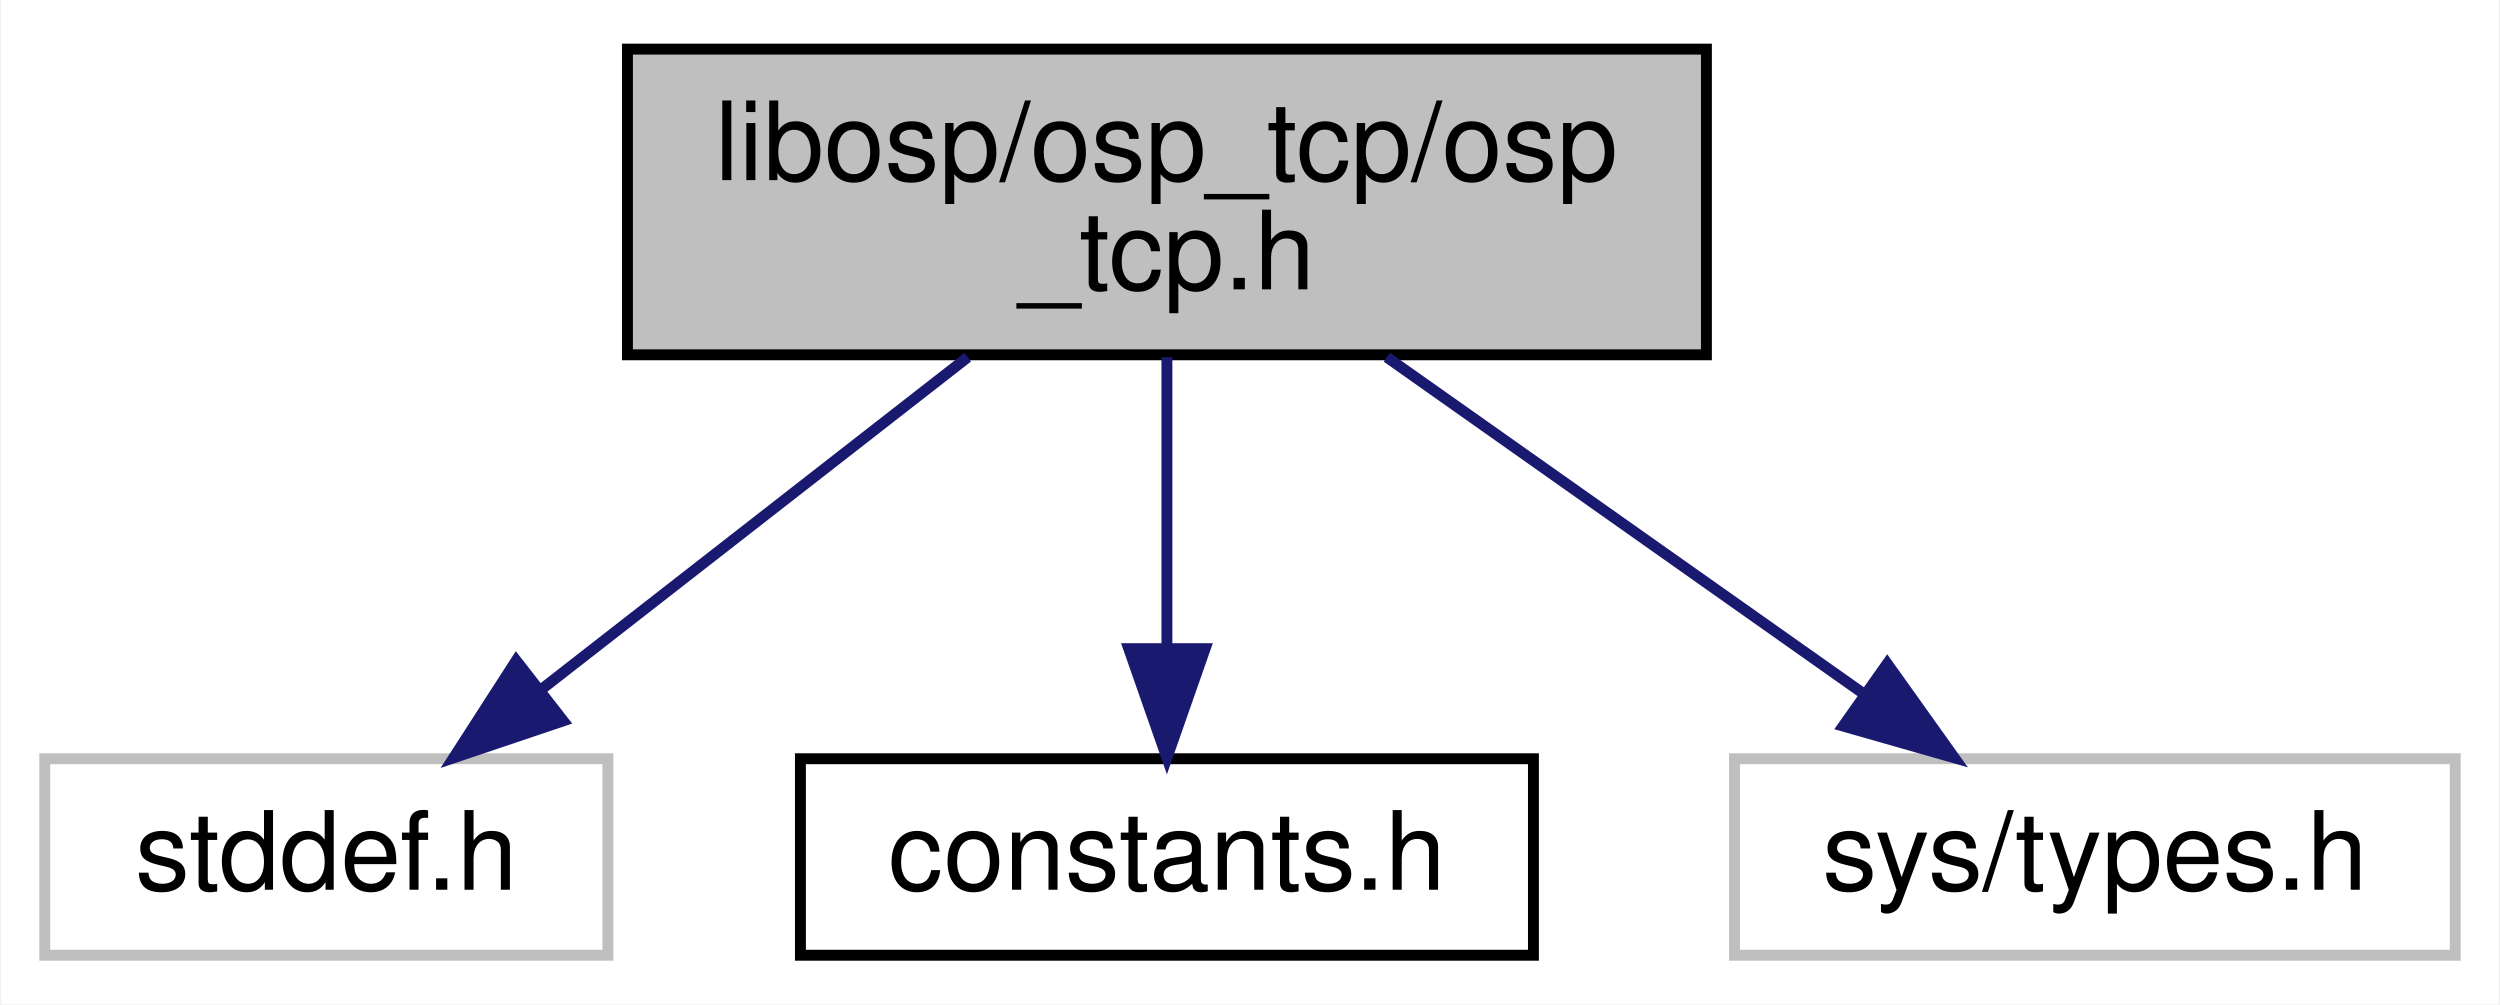
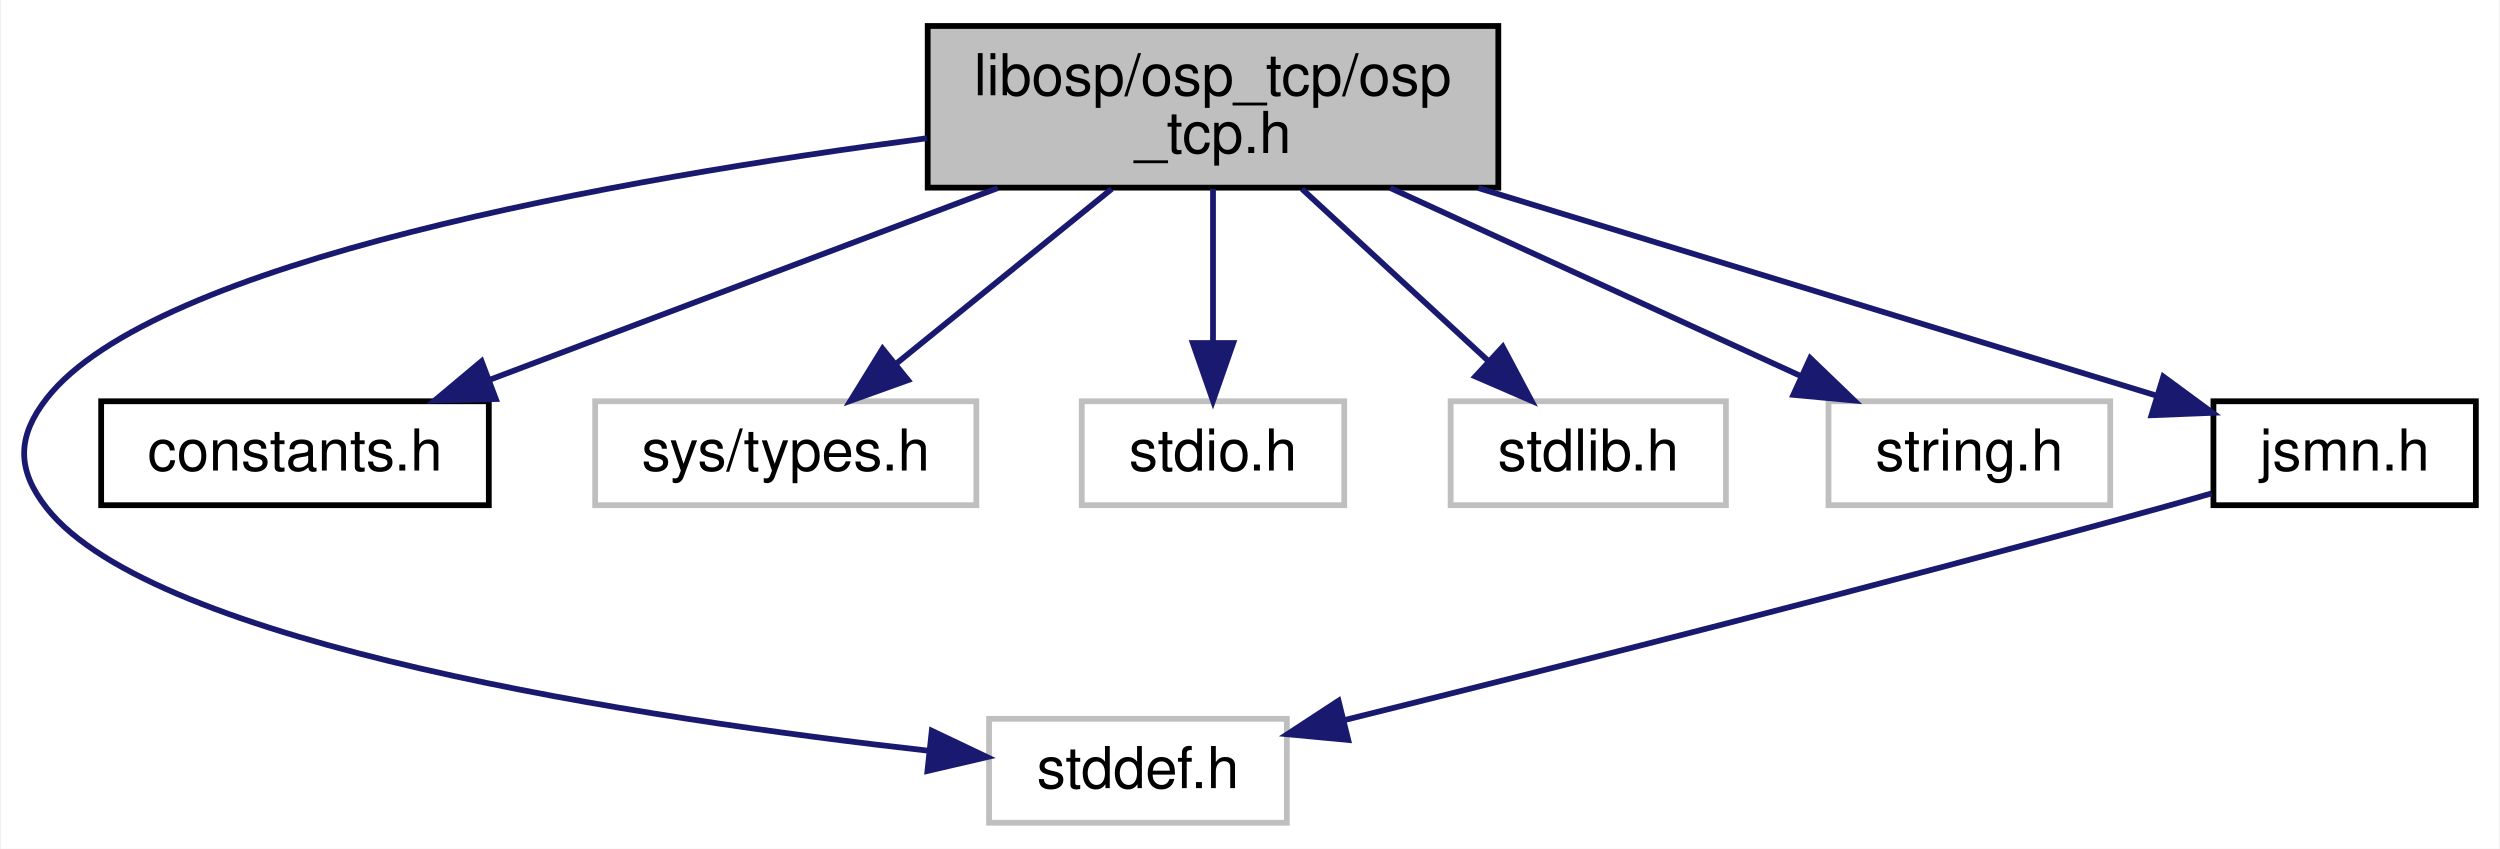
- <svg xmlns="http://www.w3.org/2000/svg" xmlns:xlink="http://www.w3.org/1999/xlink" width="229pt" height="92pt" viewBox="0.00 0.00 228.80 92.00">
-   <g id="graph0" class="graph" transform="scale(1 1) rotate(0) translate(4 88)">
-     <polygon fill="#ffffff" stroke="transparent" points="-4,4 -4,-88 224.8,-88 224.8,4 -4,4" />
+ <svg xmlns="http://www.w3.org/2000/svg" xmlns:xlink="http://www.w3.org/1999/xlink" width="433pt" height="147pt" viewBox="0.00 0.00 432.64 147.00">
+   <g id="graph0" class="graph" transform="scale(1 1) rotate(0) translate(4 143)">
+     <polygon fill="#ffffff" stroke="transparent" points="-4,4 -4,-143 428.639,-143 428.639,4 -4,4" />
    <g id="node1" class="node">
-       <polygon fill="#bfbfbf" stroke="#000000" points="53.374,-55.5 53.374,-83.5 152.207,-83.5 152.207,-55.5 53.374,-55.5" />
-       <text text-anchor="start" x="61.374" y="-71.5" font-family="Helvetica,sans-Serif" font-size="10.00" fill="#000000">libosp/osp_tcp/osp</text>
-       <text text-anchor="middle" x="102.79" y="-61.5" font-family="Helvetica,sans-Serif" font-size="10.00" fill="#000000">_tcp.h</text>
+       <polygon fill="#bfbfbf" stroke="#000000" points="156.496,-110.5 156.496,-138.5 255.328,-138.5 255.328,-110.5 156.496,-110.5" />
+       <text text-anchor="start" x="164.496" y="-126.5" font-family="Helvetica,sans-Serif" font-size="10.00" fill="#000000">libosp/osp_tcp/osp</text>
+       <text text-anchor="middle" x="205.912" y="-116.5" font-family="Helvetica,sans-Serif" font-size="10.00" fill="#000000">_tcp.h</text>
    </g>
    <g id="node2" class="node">
-       <polygon fill="#ffffff" stroke="#bfbfbf" points="0,-.5 0,-18.5 51.581,-18.5 51.581,-.5 0,-.5" />
-       <text text-anchor="middle" x="25.791" y="-6.5" font-family="Helvetica,sans-Serif" font-size="10.00" fill="#000000">stddef.h</text>
+       <polygon fill="#ffffff" stroke="#bfbfbf" points="167.122,-.5 167.122,-18.5 218.703,-18.5 218.703,-.5 167.122,-.5" />
+       <text text-anchor="middle" x="192.912" y="-6.5" font-family="Helvetica,sans-Serif" font-size="10.00" fill="#000000">stddef.h</text>
    </g>
    <g id="edge1" class="edge">
-       <path fill="none" stroke="#191970" d="M84.543,-55.281C72.805,-46.134 57.556,-34.252 45.535,-24.885" />
-       <polygon fill="#191970" stroke="#191970" points="47.488,-21.97 37.449,-18.584 43.185,-27.491 47.488,-21.97" />
+       <path fill="none" stroke="#191970" d="M156.379,-119.06C102.79,-112.033 22.488,-97.791 3.912,-74 -1.285,-67.344 -1.314,-61.633 3.912,-55 22.582,-31.301 107.355,-18.512 156.796,-12.953" />
+       <polygon fill="#191970" stroke="#191970" points="157.207,-16.429 166.773,-11.875 156.455,-9.47 157.207,-16.429" />
    </g>
    <g id="node3" class="node">
      <g id="a_node3">
        <a xlink:href="constants_8h.html" target="_top" xlink:title="constants.h">
-           <polygon fill="#ffffff" stroke="#000000" points="69.219,-.5 69.219,-18.5 136.362,-18.5 136.362,-.5 69.219,-.5" />
-           <text text-anchor="middle" x="102.79" y="-6.5" font-family="Helvetica,sans-Serif" font-size="10.00" fill="#000000">constants.h</text>
+           <polygon fill="#ffffff" stroke="#000000" points="13.341,-55.5 13.341,-73.5 80.483,-73.5 80.483,-55.5 13.341,-55.5" />
+           <text text-anchor="middle" x="46.912" y="-61.5" font-family="Helvetica,sans-Serif" font-size="10.00" fill="#000000">constants.h</text>
        </a>
      </g>
    </g>
    <g id="edge2" class="edge">
-       <path fill="none" stroke="#191970" d="M102.79,-55.281C102.79,-47.378 102.79,-37.432 102.79,-28.831" />
-       <polygon fill="#191970" stroke="#191970" points="106.291,-28.584 102.79,-18.584 99.291,-28.584 106.291,-28.584" />
+       <path fill="none" stroke="#191970" d="M168.634,-110.433C141.938,-100.359 106.293,-86.908 80.481,-77.168" />
+       <polygon fill="#191970" stroke="#191970" points="81.701,-73.887 71.109,-73.631 79.23,-80.436 81.701,-73.887" />
    </g>
    <g id="node4" class="node">
-       <polygon fill="#ffffff" stroke="#bfbfbf" points="154.781,-.5 154.781,-18.5 220.8,-18.5 220.8,-.5 154.781,-.5" />
-       <text text-anchor="middle" x="187.791" y="-6.5" font-family="Helvetica,sans-Serif" font-size="10.00" fill="#000000">sys/types.h</text>
+       <polygon fill="#ffffff" stroke="#bfbfbf" points="98.902,-55.5 98.902,-73.5 164.922,-73.5 164.922,-55.5 98.902,-55.5" />
+       <text text-anchor="middle" x="131.912" y="-61.5" font-family="Helvetica,sans-Serif" font-size="10.00" fill="#000000">sys/types.h</text>
    </g>
    <g id="edge3" class="edge">
-       <path fill="none" stroke="#191970" d="M122.934,-55.281C136.018,-46.046 153.052,-34.021 166.381,-24.613" />
-       <polygon fill="#191970" stroke="#191970" points="168.77,-27.21 174.921,-18.584 164.733,-21.492 168.77,-27.21" />
+       <path fill="none" stroke="#191970" d="M188.375,-110.281C177.095,-101.134 162.44,-89.252 150.887,-79.885" />
+       <polygon fill="#191970" stroke="#191970" points="153.088,-77.164 143.116,-73.584 148.679,-82.601 153.088,-77.164" />
+     </g>
+     <g id="node5" class="node">
+       <polygon fill="#ffffff" stroke="#bfbfbf" points="183.181,-55.5 183.181,-73.5 228.644,-73.5 228.644,-55.5 183.181,-55.5" />
+       <text text-anchor="middle" x="205.912" y="-61.5" font-family="Helvetica,sans-Serif" font-size="10.00" fill="#000000">stdio.h</text>
+     </g>
+     <g id="edge4" class="edge">
+       <path fill="none" stroke="#191970" d="M205.912,-110.281C205.912,-102.378 205.912,-92.432 205.912,-83.831" />
+       <polygon fill="#191970" stroke="#191970" points="209.412,-83.584 205.912,-73.584 202.412,-83.584 209.412,-83.584" />
+     </g>
+     <g id="node6" class="node">
+       <polygon fill="#ffffff" stroke="#bfbfbf" points="247.07,-55.5 247.07,-73.5 294.754,-73.5 294.754,-55.5 247.07,-55.5" />
+       <text text-anchor="middle" x="270.912" y="-61.5" font-family="Helvetica,sans-Serif" font-size="10.00" fill="#000000">stdlib.h</text>
+     </g>
+     <g id="edge5" class="edge">
+       <path fill="none" stroke="#191970" d="M221.316,-110.281C231.032,-101.312 243.599,-89.712 253.651,-80.433" />
+       <polygon fill="#191970" stroke="#191970" points="256.097,-82.939 261.071,-73.584 251.349,-77.795 256.097,-82.939" />
+     </g>
+     <g id="node7" class="node">
+       <polygon fill="#ffffff" stroke="#bfbfbf" points="312.516,-55.5 312.516,-73.5 361.309,-73.5 361.309,-55.5 312.516,-55.5" />
+       <text text-anchor="middle" x="336.912" y="-61.5" font-family="Helvetica,sans-Serif" font-size="10.00" fill="#000000">string.h</text>
+     </g>
+     <g id="edge6" class="edge">
+       <path fill="none" stroke="#191970" d="M236.626,-110.433C258.136,-100.581 286.698,-87.499 307.837,-77.817" />
+       <polygon fill="#191970" stroke="#191970" points="309.342,-80.977 316.976,-73.631 306.427,-74.613 309.342,-80.977" />
+     </g>
+     <g id="node8" class="node">
+       <g id="a_node8">
+         <a xlink:href="jsmn_8h.html" target="_top" xlink:title="jsmn.h">
+           <polygon fill="#ffffff" stroke="#000000" points="379.186,-55.5 379.186,-73.5 424.639,-73.5 424.639,-55.5 379.186,-55.5" />
+           <text text-anchor="middle" x="401.912" y="-61.5" font-family="Helvetica,sans-Serif" font-size="10.00" fill="#000000">jsmn.h</text>
+         </a>
+       </g>
+     </g>
+     <g id="edge7" class="edge">
+       <path fill="none" stroke="#191970" d="M251.865,-110.433C287.906,-99.4 337.177,-84.317 369.267,-74.493" />
+       <polygon fill="#191970" stroke="#191970" points="370.507,-77.774 379.044,-71.5 368.458,-71.081 370.507,-77.774" />
+     </g>
+     <g id="edge8" class="edge">
+       <path fill="none" stroke="#191970" d="M378.869,-57.548C375.861,-56.673 372.816,-55.804 369.912,-55 321.209,-41.516 264.592,-27.197 228.762,-18.303" />
+       <polygon fill="#191970" stroke="#191970" points="229.335,-14.839 218.787,-15.833 227.653,-21.634 229.335,-14.839" />
    </g>
  </g>
</svg>
